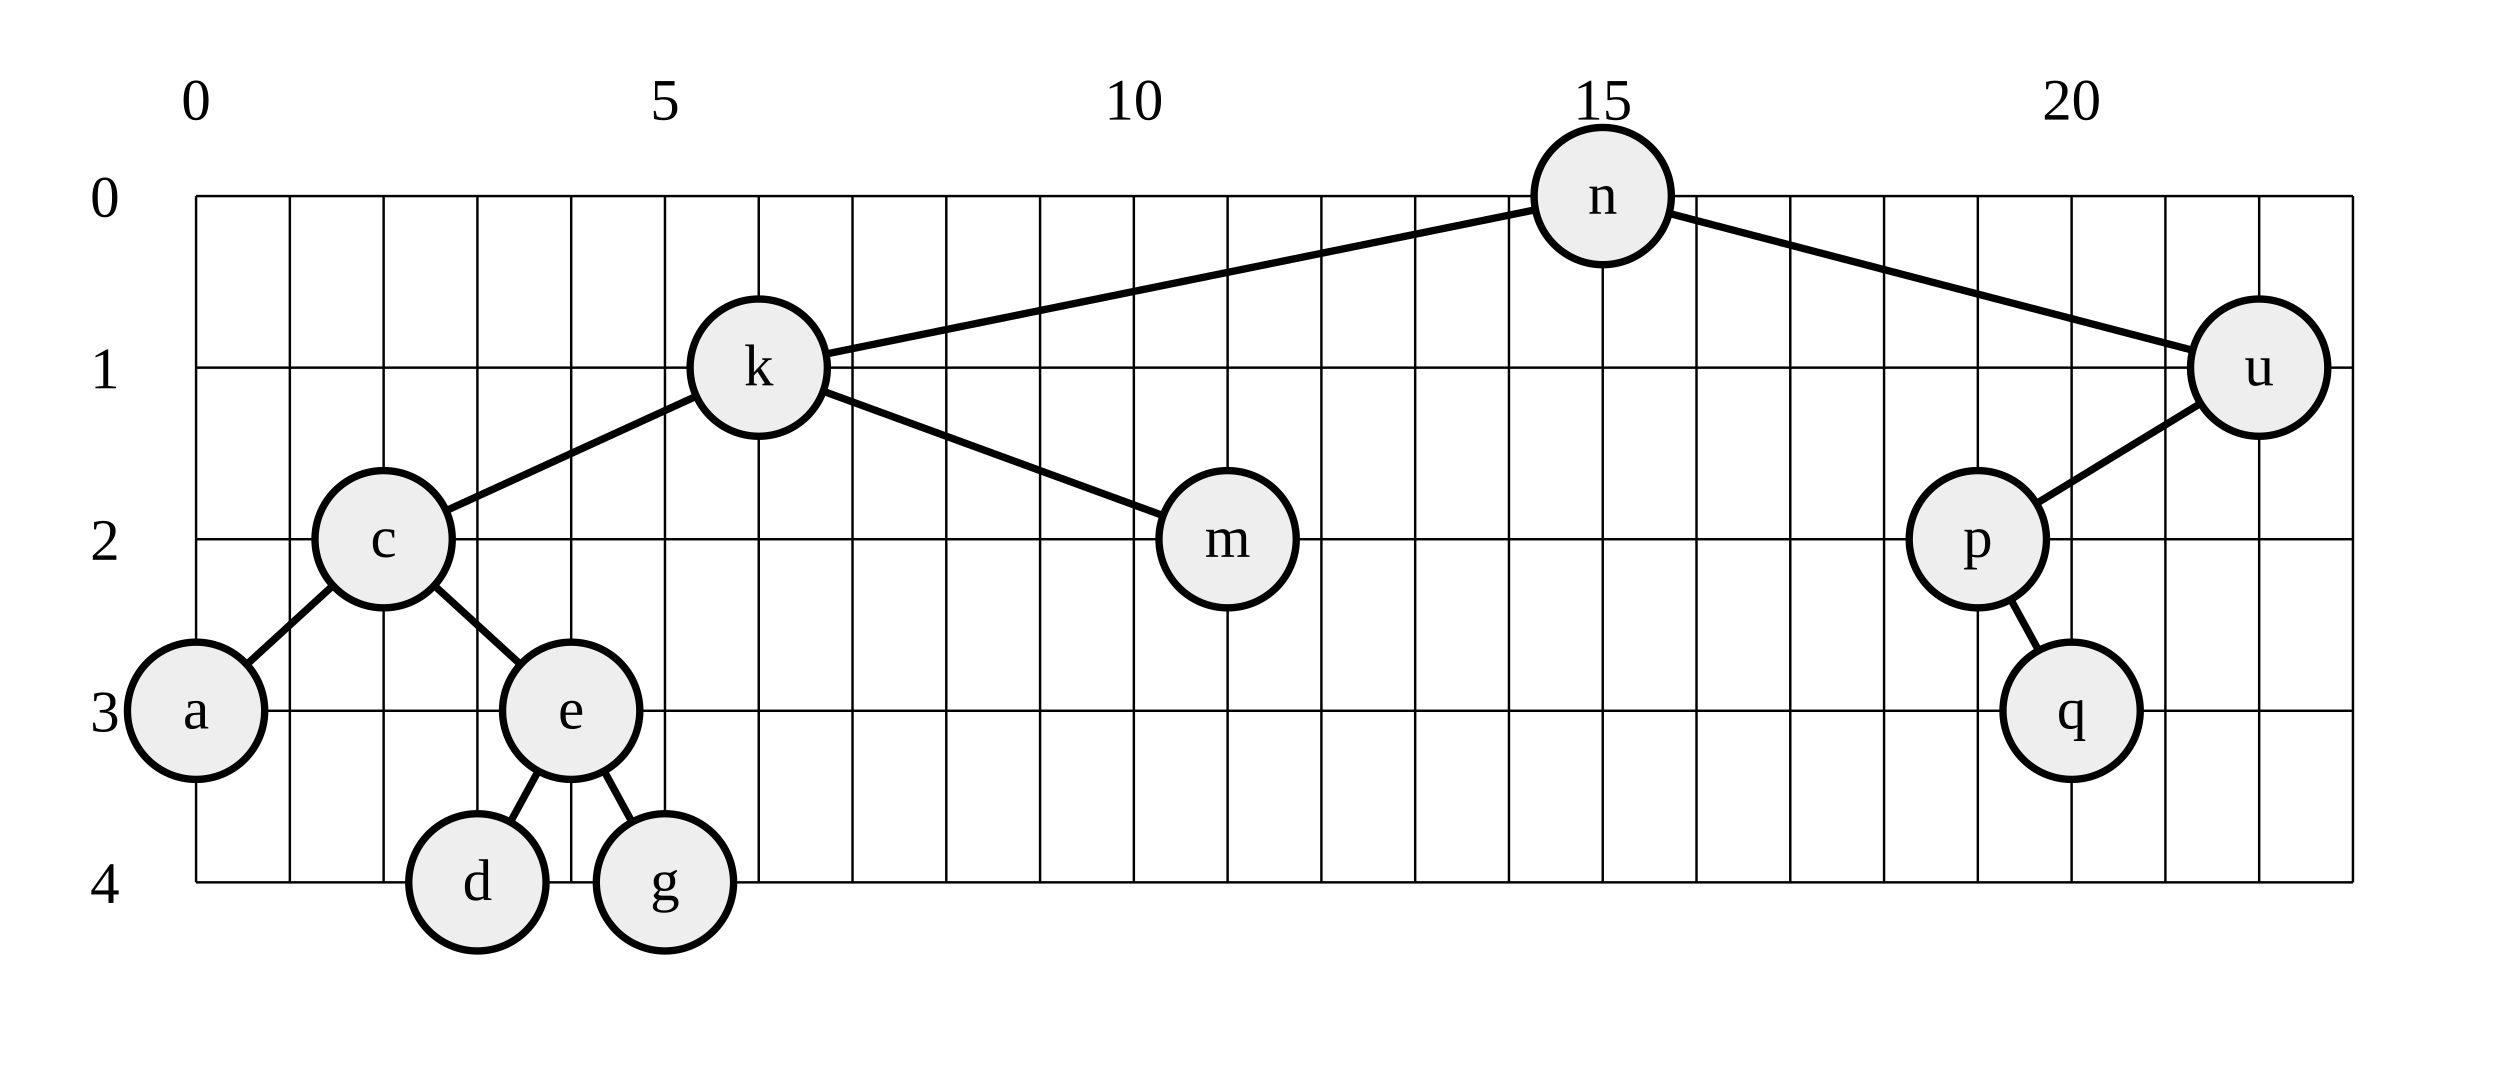
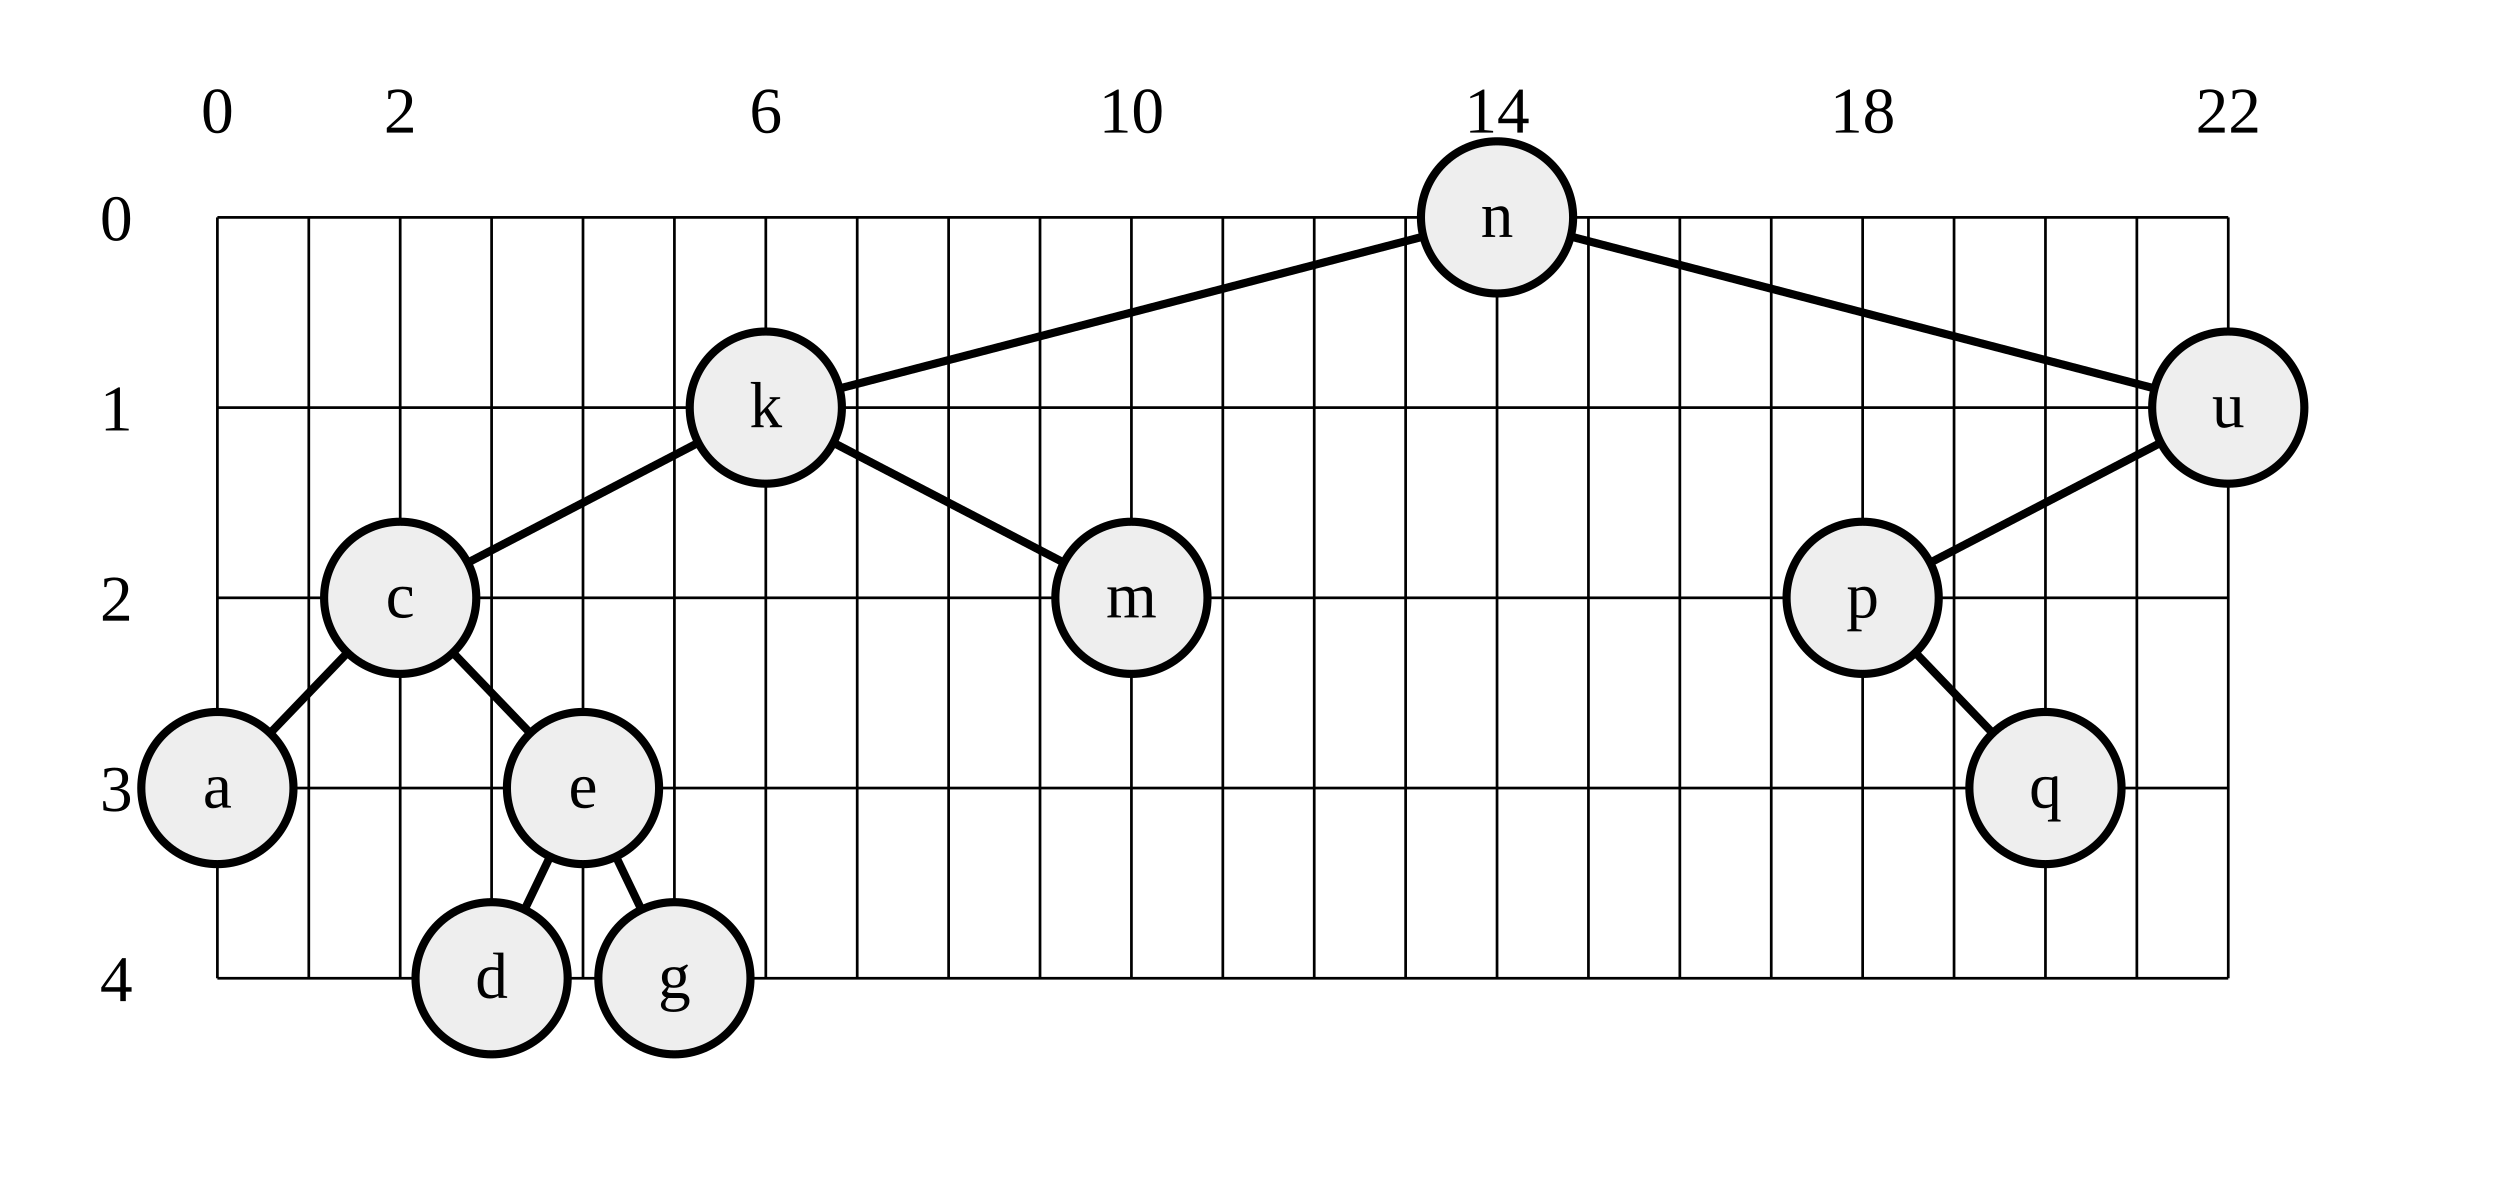
- <svg xmlns="http://www.w3.org/2000/svg" width="510" height="220" version="1.1" baseProfile="full">
+ <svg xmlns="http://www.w3.org/2000/svg" width="460" height="220" version="1.1" baseProfile="full">
  <g transform="translate(40,40)">
    <line x1="0" y1="0" x2="0" y2="140" stroke-width="0.5" stroke="black" />
    <text x="0" dy="-1.3em" class="graph-grid-text" text-anchor="middle">0</text>
-     <line x1="19.13" y1="0" x2="19.13" y2="140" stroke-width="0.5" stroke="black" />
-     <line x1="38.261" y1="0" x2="38.261" y2="140" stroke-width="0.5" stroke="black" />
-     <line x1="57.391" y1="0" x2="57.391" y2="140" stroke-width="0.5" stroke="black" />
-     <line x1="76.522" y1="0" x2="76.522" y2="140" stroke-width="0.5" stroke="black" />
-     <line x1="95.652" y1="0" x2="95.652" y2="140" stroke-width="0.5" stroke="black" />
-     <text x="95.652" dy="-1.3em" class="graph-grid-text" text-anchor="middle">5</text>
-     <line x1="114.783" y1="0" x2="114.783" y2="140" stroke-width="0.5" stroke="black" />
-     <line x1="133.913" y1="0" x2="133.913" y2="140" stroke-width="0.5" stroke="black" />
-     <line x1="153.043" y1="0" x2="153.043" y2="140" stroke-width="0.5" stroke="black" />
-     <line x1="172.174" y1="0" x2="172.174" y2="140" stroke-width="0.5" stroke="black" />
-     <line x1="191.304" y1="0" x2="191.304" y2="140" stroke-width="0.5" stroke="black" />
-     <text x="191.304" dy="-1.3em" class="graph-grid-text" text-anchor="middle">10</text>
-     <line x1="210.435" y1="0" x2="210.435" y2="140" stroke-width="0.5" stroke="black" />
-     <line x1="229.565" y1="0" x2="229.565" y2="140" stroke-width="0.5" stroke="black" />
-     <line x1="248.696" y1="0" x2="248.696" y2="140" stroke-width="0.5" stroke="black" />
-     <line x1="267.826" y1="0" x2="267.826" y2="140" stroke-width="0.5" stroke="black" />
-     <line x1="286.957" y1="0" x2="286.957" y2="140" stroke-width="0.5" stroke="black" />
-     <text x="286.957" dy="-1.3em" class="graph-grid-text" text-anchor="middle">15</text>
-     <line x1="306.087" y1="0" x2="306.087" y2="140" stroke-width="0.5" stroke="black" />
-     <line x1="325.217" y1="0" x2="325.217" y2="140" stroke-width="0.5" stroke="black" />
-     <line x1="344.348" y1="0" x2="344.348" y2="140" stroke-width="0.5" stroke="black" />
-     <line x1="363.478" y1="0" x2="363.478" y2="140" stroke-width="0.5" stroke="black" />
-     <line x1="382.609" y1="0" x2="382.609" y2="140" stroke-width="0.5" stroke="black" />
-     <text x="382.609" dy="-1.3em" class="graph-grid-text" text-anchor="middle">20</text>
-     <line x1="401.739" y1="0" x2="401.739" y2="140" stroke-width="0.5" stroke="black" />
-     <line x1="420.87" y1="0" x2="420.87" y2="140" stroke-width="0.5" stroke="black" />
-     <line x1="440" y1="0" x2="440" y2="140" stroke-width="0.5" stroke="black" />
-     <line x1="0" y1="0" x2="440" y2="0" stroke-width="0.5" stroke="black" />
+     <line x1="16.818" y1="0" x2="16.818" y2="140" stroke-width="0.5" stroke="black" />
+     <line x1="33.636" y1="0" x2="33.636" y2="140" stroke-width="0.5" stroke="black" />
+     <text x="33.636" dy="-1.3em" class="graph-grid-text" text-anchor="middle">2</text>
+     <line x1="50.455" y1="0" x2="50.455" y2="140" stroke-width="0.5" stroke="black" />
+     <line x1="67.273" y1="0" x2="67.273" y2="140" stroke-width="0.5" stroke="black" />
+     <line x1="84.091" y1="0" x2="84.091" y2="140" stroke-width="0.5" stroke="black" />
+     <line x1="100.909" y1="0" x2="100.909" y2="140" stroke-width="0.5" stroke="black" />
+     <text x="100.909" dy="-1.3em" class="graph-grid-text" text-anchor="middle">6</text>
+     <line x1="117.727" y1="0" x2="117.727" y2="140" stroke-width="0.5" stroke="black" />
+     <line x1="134.545" y1="0" x2="134.545" y2="140" stroke-width="0.5" stroke="black" />
+     <line x1="151.364" y1="0" x2="151.364" y2="140" stroke-width="0.5" stroke="black" />
+     <line x1="168.182" y1="0" x2="168.182" y2="140" stroke-width="0.5" stroke="black" />
+     <text x="168.182" dy="-1.3em" class="graph-grid-text" text-anchor="middle">10</text>
+     <line x1="185" y1="0" x2="185" y2="140" stroke-width="0.5" stroke="black" />
+     <line x1="201.818" y1="0" x2="201.818" y2="140" stroke-width="0.5" stroke="black" />
+     <line x1="218.636" y1="0" x2="218.636" y2="140" stroke-width="0.5" stroke="black" />
+     <line x1="235.455" y1="0" x2="235.455" y2="140" stroke-width="0.5" stroke="black" />
+     <text x="235.455" dy="-1.3em" class="graph-grid-text" text-anchor="middle">14</text>
+     <line x1="252.273" y1="0" x2="252.273" y2="140" stroke-width="0.5" stroke="black" />
+     <line x1="269.091" y1="0" x2="269.091" y2="140" stroke-width="0.5" stroke="black" />
+     <line x1="285.909" y1="0" x2="285.909" y2="140" stroke-width="0.5" stroke="black" />
+     <line x1="302.727" y1="0" x2="302.727" y2="140" stroke-width="0.5" stroke="black" />
+     <text x="302.727" dy="-1.3em" class="graph-grid-text" text-anchor="middle">18</text>
+     <line x1="319.545" y1="0" x2="319.545" y2="140" stroke-width="0.5" stroke="black" />
+     <line x1="336.364" y1="0" x2="336.364" y2="140" stroke-width="0.5" stroke="black" />
+     <line x1="353.182" y1="0" x2="353.182" y2="140" stroke-width="0.5" stroke="black" />
+     <line x1="370" y1="0" x2="370" y2="140" stroke-width="0.5" stroke="black" />
+     <text x="370" dy="-1.3em" class="graph-grid-text" text-anchor="middle">22</text>
+     <line x1="0" y1="0" x2="370" y2="0" stroke-width="0.5" stroke="black" />
    <text dx="-1.3em" dy=".35em" y="0" class="graph-grid-text" text-anchor="end">0</text>
-     <line x1="0" y1="35" x2="440" y2="35" stroke-width="0.5" stroke="black" />
+     <line x1="0" y1="35" x2="370" y2="35" stroke-width="0.5" stroke="black" />
    <text dx="-1.3em" dy=".35em" y="35" class="graph-grid-text" text-anchor="end">1</text>
-     <line x1="0" y1="70" x2="440" y2="70" stroke-width="0.5" stroke="black" />
+     <line x1="0" y1="70" x2="370" y2="70" stroke-width="0.5" stroke="black" />
    <text dx="-1.3em" dy=".35em" y="70" class="graph-grid-text" text-anchor="end">2</text>
-     <line x1="0" y1="105" x2="440" y2="105" stroke-width="0.5" stroke="black" />
+     <line x1="0" y1="105" x2="370" y2="105" stroke-width="0.5" stroke="black" />
    <text dx="-1.3em" dy=".35em" y="105" class="graph-grid-text" text-anchor="end">3</text>
-     <line x1="0" y1="140" x2="440" y2="140" stroke-width="0.5" stroke="black" />
+     <line x1="0" y1="140" x2="370" y2="140" stroke-width="0.5" stroke="black" />
    <text dx="-1.3em" dy=".35em" y="140" class="graph-grid-text" text-anchor="end">4</text>
-     <line x1="286.957" y1="0" x2="114.783" y2="35" stroke-width="1.5" stroke="black" />
-     <line x1="114.783" y1="35" x2="38.261" y2="70" stroke-width="1.5" stroke="black" />
-     <line x1="38.261" y1="70" x2="0" y2="105" stroke-width="1.5" stroke="black" />
-     <line x1="38.261" y1="70" x2="76.522" y2="105" stroke-width="1.5" stroke="black" />
-     <line x1="76.522" y1="105" x2="57.391" y2="140" stroke-width="1.5" stroke="black" />
-     <line x1="76.522" y1="105" x2="95.652" y2="140" stroke-width="1.5" stroke="black" />
-     <line x1="114.783" y1="35" x2="210.435" y2="70" stroke-width="1.5" stroke="black" />
-     <line x1="286.957" y1="0" x2="420.87" y2="35" stroke-width="1.5" stroke="black" />
-     <line x1="420.87" y1="35" x2="363.478" y2="70" stroke-width="1.5" stroke="black" />
-     <line x1="363.478" y1="70" x2="382.609" y2="105" stroke-width="1.5" stroke="black" />
+     <line x1="235.455" y1="0" x2="100.909" y2="35" stroke-width="1.5" stroke="black" />
+     <line x1="100.909" y1="35" x2="33.636" y2="70" stroke-width="1.5" stroke="black" />
+     <line x1="33.636" y1="70" x2="0" y2="105" stroke-width="1.5" stroke="black" />
+     <line x1="33.636" y1="70" x2="67.273" y2="105" stroke-width="1.5" stroke="black" />
+     <line x1="67.273" y1="105" x2="50.455" y2="140" stroke-width="1.5" stroke="black" />
+     <line x1="67.273" y1="105" x2="84.091" y2="140" stroke-width="1.5" stroke="black" />
+     <line x1="100.909" y1="35" x2="168.182" y2="70" stroke-width="1.5" stroke="black" />
+     <line x1="235.455" y1="0" x2="370" y2="35" stroke-width="1.5" stroke="black" />
+     <line x1="370" y1="35" x2="302.727" y2="70" stroke-width="1.5" stroke="black" />
+     <line x1="302.727" y1="70" x2="336.364" y2="105" stroke-width="1.5" stroke="black" />
    <g transform="translate(0,105)">
      <circle cx="0" cy="0" r="14" fill="#eeeeee" stroke-width="1.5" stroke="black" />
      <text dy=".3em" text-anchor="middle" class="graph-node-text">a</text>
    </g>
-     <g transform="translate(38.26087,70)">
+     <g transform="translate(33.63636,70)">
      <circle cx="0" cy="0" r="14" fill="#eeeeee" stroke-width="1.5" stroke="black" />
      <text dy=".3em" text-anchor="middle" class="graph-node-text">c</text>
    </g>
-     <g transform="translate(95.65217,140)">
+     <g transform="translate(84.09091,140)">
      <circle cx="0" cy="0" r="14" fill="#eeeeee" stroke-width="1.5" stroke="black" />
      <text dy=".3em" text-anchor="middle" class="graph-node-text">g</text>
    </g>
-     <g transform="translate(76.52174,105)">
+     <g transform="translate(67.27273,105)">
      <circle cx="0" cy="0" r="14" fill="#eeeeee" stroke-width="1.5" stroke="black" />
      <text dy=".3em" text-anchor="middle" class="graph-node-text">e</text>
    </g>
-     <g transform="translate(57.3913,140)">
+     <g transform="translate(50.45455,140)">
      <circle cx="0" cy="0" r="14" fill="#eeeeee" stroke-width="1.5" stroke="black" />
      <text dy=".3em" text-anchor="middle" class="graph-node-text">d</text>
    </g>
-     <g transform="translate(114.7826,35)">
+     <g transform="translate(100.9091,35)">
      <circle cx="0" cy="0" r="14" fill="#eeeeee" stroke-width="1.5" stroke="black" />
      <text dy=".3em" text-anchor="middle" class="graph-node-text">k</text>
    </g>
-     <g transform="translate(210.4348,70)">
+     <g transform="translate(168.1818,70)">
      <circle cx="0" cy="0" r="14" fill="#eeeeee" stroke-width="1.5" stroke="black" />
      <text dy=".3em" text-anchor="middle" class="graph-node-text">m</text>
    </g>
-     <g transform="translate(286.9565,0)">
+     <g transform="translate(235.4545,0)">
      <circle cx="0" cy="0" r="14" fill="#eeeeee" stroke-width="1.5" stroke="black" />
      <text dy=".3em" text-anchor="middle" class="graph-node-text">n</text>
    </g>
-     <g transform="translate(363.4783,70)">
+     <g transform="translate(302.7273,70)">
      <circle cx="0" cy="0" r="14" fill="#eeeeee" stroke-width="1.5" stroke="black" />
      <text dy=".3em" text-anchor="middle" class="graph-node-text">p</text>
    </g>
-     <g transform="translate(420.8696,35)">
+     <g transform="translate(370,35)">
      <circle cx="0" cy="0" r="14" fill="#eeeeee" stroke-width="1.5" stroke="black" />
      <text dy=".3em" text-anchor="middle" class="graph-node-text">u</text>
    </g>
-     <g transform="translate(382.6087,105)">
+     <g transform="translate(336.3636,105)">
      <circle cx="0" cy="0" r="14" fill="#eeeeee" stroke-width="1.5" stroke="black" />
      <text dy=".3em" text-anchor="middle" class="graph-node-text">q</text>
    </g>
  </g>
</svg>
